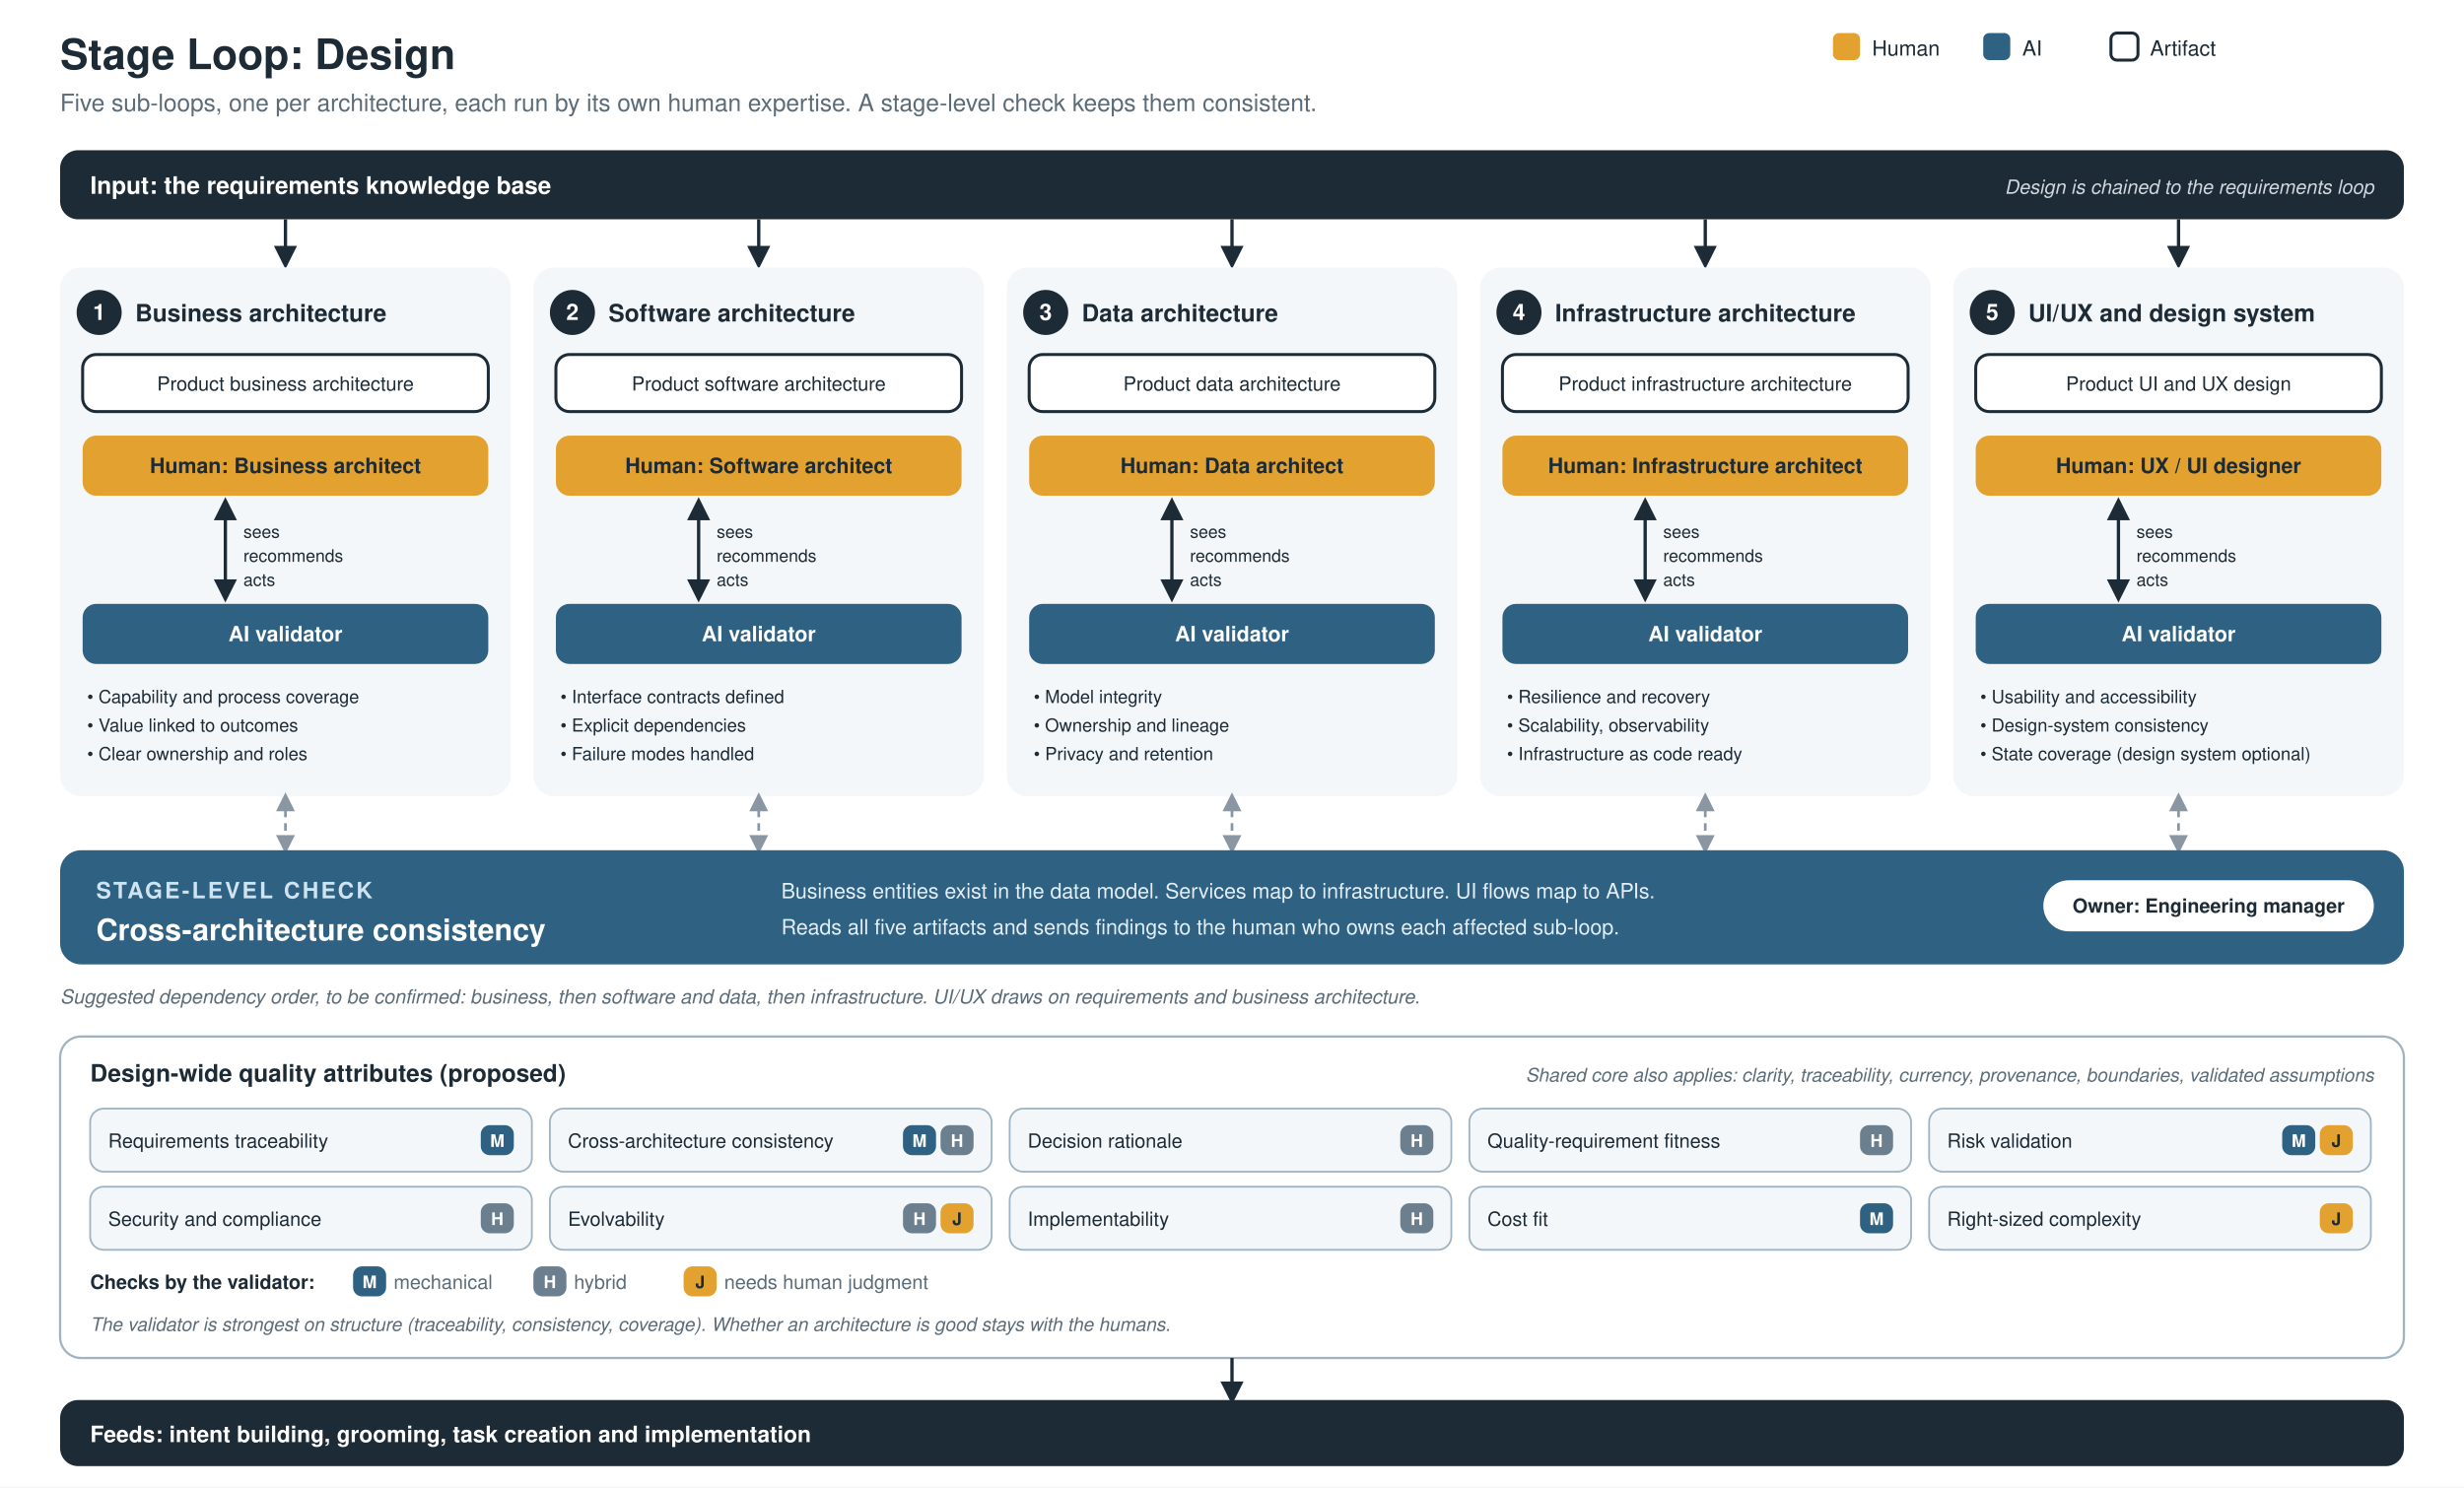
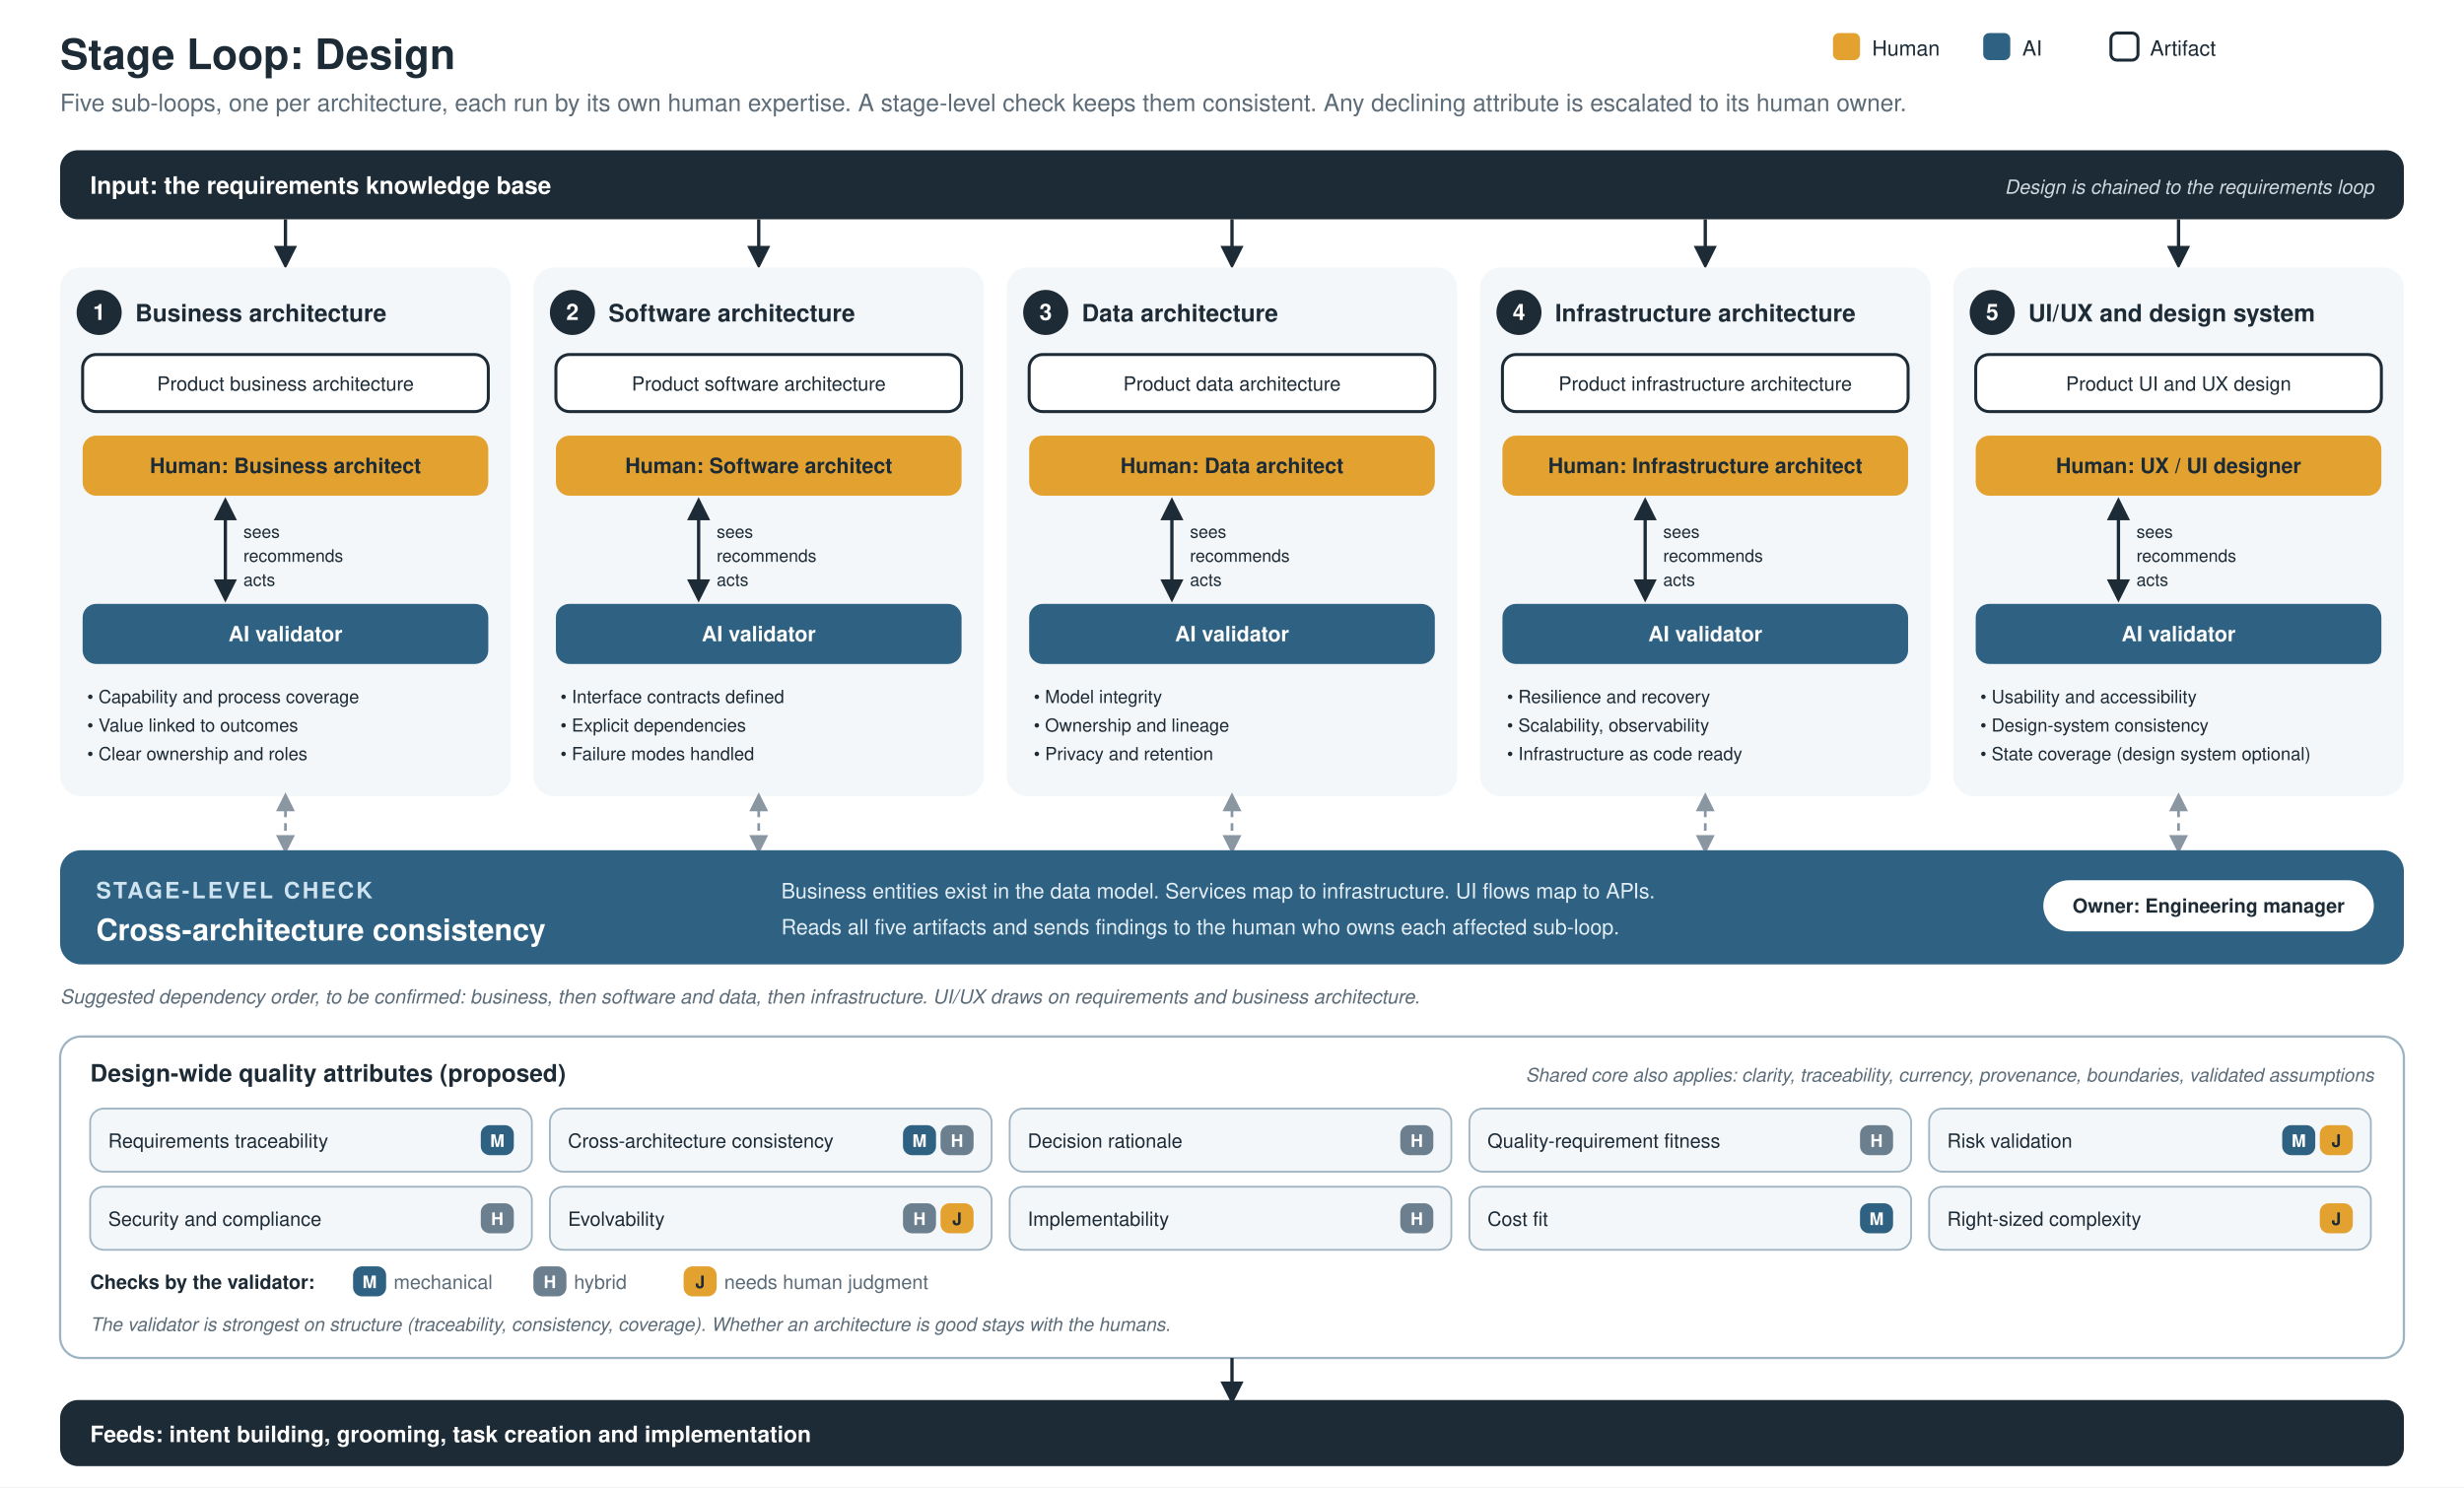
<svg xmlns="http://www.w3.org/2000/svg" viewBox="0 0 1640 990" width="1640" height="990" font-family="Helvetica Neue, Helvetica, Arial, sans-serif">
  <defs>
    <marker id="ah" viewBox="0 0 10 10" refX="8" refY="5" markerWidth="7" markerHeight="7" orient="auto-start-reverse">
      <path d="M0,0 L10,5 L0,10 z" fill="#1d2b36" />
    </marker>
    <marker id="ahg" viewBox="0 0 10 10" refX="8" refY="5" markerWidth="7" markerHeight="7" orient="auto-start-reverse">
      <path d="M0,0 L10,5 L0,10 z" fill="#8a97a3" />
    </marker>
  </defs>
  <rect width="1640" height="990" fill="#ffffff" />
  <text x="40" y="46" font-size="28" font-weight="700" fill="#1d2b36">Stage Loop: Design</text>
-   <text x="40" y="74" font-size="16" fill="#5b6b78">Five sub-loops, one per architecture, each run by its own human expertise. A stage-level check keeps them consistent.</text>
+   <text x="40" y="74" font-size="16" fill="#5b6b78">Five sub-loops, one per architecture, each run by its own human expertise. A stage-level check keeps them consistent. Any declining attribute is escalated to its human owner.</text>
  <rect x="1220" y="22" width="18" height="18" rx="4" fill="#E3A230" />
  <text x="1246" y="37" font-size="14" fill="#1d2b36">Human</text>
  <rect x="1320" y="22" width="18" height="18" rx="4" fill="#2E6182" />
  <text x="1346" y="37" font-size="14" fill="#1d2b36">AI</text>
  <rect x="1405" y="22" width="18" height="18" rx="4" fill="#fff" stroke="#1d2b36" stroke-width="2" />
  <text x="1431" y="37" font-size="14" fill="#1d2b36">Artifact</text>
  <rect x="40" y="100" width="1560" height="46" rx="12" fill="#1d2b36" />
  <text x="60" y="129" font-size="16" fill="#fff" text-anchor="start" font-weight="700">Input: the requirements knowledge base</text>
  <text x="1580" y="129" font-size="13" fill="#cfd8df" text-anchor="end" font-style="italic">Design is chained to the requirements loop</text>
  <line x1="190" y1="146" x2="190" y2="176" stroke="#1d2b36" stroke-width="2.2" marker-end="url(#ah)" />
  <rect x="40" y="178" width="300" height="352" rx="14" fill="#f4f7f9" />
  <circle cx="66" cy="208" r="15" fill="#1d2b36" />
  <text x="66" y="213" font-size="15" font-weight="700" fill="#fff" text-anchor="middle">1</text>
  <text x="90" y="214" font-size="16" fill="#1d2b36" text-anchor="start" font-weight="700">Business architecture</text>
  <rect x="55" y="236" width="270" height="38" rx="9" fill="#fff" stroke="#1d2b36" stroke-width="2" />
  <text x="190" y="260" font-size="13" fill="#1d2b36" text-anchor="middle">Product business architecture</text>
  <rect x="55" y="290" width="270" height="40" rx="9" fill="#E3A230" />
  <text x="190.0" y="314.9" font-size="14" fill="#1d2b36" text-anchor="middle" font-weight="700">Human: Business architect</text>
  <line x1="150" y1="334" x2="150" y2="398" stroke="#1d2b36" stroke-width="2.2" marker-start="url(#ah)" marker-end="url(#ah)" />
  <text x="162" y="358" font-size="11.5" fill="#1d2b36" text-anchor="start">sees</text>
  <text x="162" y="374" font-size="11.5" fill="#1d2b36" text-anchor="start">recommends</text>
  <text x="162" y="390" font-size="11.5" fill="#1d2b36" text-anchor="start">acts</text>
  <rect x="55" y="402" width="270" height="40" rx="9" fill="#2E6182" />
  <text x="190.0" y="426.9" font-size="14" fill="#fff" text-anchor="middle" font-weight="700">AI validator</text>
  <text x="58" y="468" font-size="12" fill="#1d2b36" text-anchor="start">• Capability and process coverage</text>
  <text x="58" y="487" font-size="12" fill="#1d2b36" text-anchor="start">• Value linked to outcomes</text>
  <text x="58" y="506" font-size="12" fill="#1d2b36" text-anchor="start">• Clear ownership and roles</text>
  <line x1="505" y1="146" x2="505" y2="176" stroke="#1d2b36" stroke-width="2.2" marker-end="url(#ah)" />
  <rect x="355" y="178" width="300" height="352" rx="14" fill="#f4f7f9" />
  <circle cx="381" cy="208" r="15" fill="#1d2b36" />
  <text x="381" y="213" font-size="15" font-weight="700" fill="#fff" text-anchor="middle">2</text>
  <text x="405" y="214" font-size="16" fill="#1d2b36" text-anchor="start" font-weight="700">Software architecture</text>
  <rect x="370" y="236" width="270" height="38" rx="9" fill="#fff" stroke="#1d2b36" stroke-width="2" />
  <text x="505" y="260" font-size="13" fill="#1d2b36" text-anchor="middle">Product software architecture</text>
  <rect x="370" y="290" width="270" height="40" rx="9" fill="#E3A230" />
  <text x="505.0" y="314.9" font-size="14" fill="#1d2b36" text-anchor="middle" font-weight="700">Human: Software architect</text>
  <line x1="465" y1="334" x2="465" y2="398" stroke="#1d2b36" stroke-width="2.2" marker-start="url(#ah)" marker-end="url(#ah)" />
  <text x="477" y="358" font-size="11.5" fill="#1d2b36" text-anchor="start">sees</text>
  <text x="477" y="374" font-size="11.5" fill="#1d2b36" text-anchor="start">recommends</text>
  <text x="477" y="390" font-size="11.5" fill="#1d2b36" text-anchor="start">acts</text>
  <rect x="370" y="402" width="270" height="40" rx="9" fill="#2E6182" />
  <text x="505.0" y="426.9" font-size="14" fill="#fff" text-anchor="middle" font-weight="700">AI validator</text>
  <text x="373" y="468" font-size="12" fill="#1d2b36" text-anchor="start">• Interface contracts defined</text>
  <text x="373" y="487" font-size="12" fill="#1d2b36" text-anchor="start">• Explicit dependencies</text>
  <text x="373" y="506" font-size="12" fill="#1d2b36" text-anchor="start">• Failure modes handled</text>
  <line x1="820" y1="146" x2="820" y2="176" stroke="#1d2b36" stroke-width="2.2" marker-end="url(#ah)" />
  <rect x="670" y="178" width="300" height="352" rx="14" fill="#f4f7f9" />
  <circle cx="696" cy="208" r="15" fill="#1d2b36" />
  <text x="696" y="213" font-size="15" font-weight="700" fill="#fff" text-anchor="middle">3</text>
  <text x="720" y="214" font-size="16" fill="#1d2b36" text-anchor="start" font-weight="700">Data architecture</text>
  <rect x="685" y="236" width="270" height="38" rx="9" fill="#fff" stroke="#1d2b36" stroke-width="2" />
  <text x="820" y="260" font-size="13" fill="#1d2b36" text-anchor="middle">Product data architecture</text>
  <rect x="685" y="290" width="270" height="40" rx="9" fill="#E3A230" />
  <text x="820.0" y="314.9" font-size="14" fill="#1d2b36" text-anchor="middle" font-weight="700">Human: Data architect</text>
  <line x1="780" y1="334" x2="780" y2="398" stroke="#1d2b36" stroke-width="2.2" marker-start="url(#ah)" marker-end="url(#ah)" />
  <text x="792" y="358" font-size="11.5" fill="#1d2b36" text-anchor="start">sees</text>
  <text x="792" y="374" font-size="11.5" fill="#1d2b36" text-anchor="start">recommends</text>
  <text x="792" y="390" font-size="11.5" fill="#1d2b36" text-anchor="start">acts</text>
  <rect x="685" y="402" width="270" height="40" rx="9" fill="#2E6182" />
  <text x="820.0" y="426.9" font-size="14" fill="#fff" text-anchor="middle" font-weight="700">AI validator</text>
  <text x="688" y="468" font-size="12" fill="#1d2b36" text-anchor="start">• Model integrity</text>
  <text x="688" y="487" font-size="12" fill="#1d2b36" text-anchor="start">• Ownership and lineage</text>
  <text x="688" y="506" font-size="12" fill="#1d2b36" text-anchor="start">• Privacy and retention</text>
  <line x1="1135" y1="146" x2="1135" y2="176" stroke="#1d2b36" stroke-width="2.2" marker-end="url(#ah)" />
  <rect x="985" y="178" width="300" height="352" rx="14" fill="#f4f7f9" />
  <circle cx="1011" cy="208" r="15" fill="#1d2b36" />
  <text x="1011" y="213" font-size="15" font-weight="700" fill="#fff" text-anchor="middle">4</text>
  <text x="1035" y="214" font-size="16" fill="#1d2b36" text-anchor="start" font-weight="700">Infrastructure architecture</text>
  <rect x="1000" y="236" width="270" height="38" rx="9" fill="#fff" stroke="#1d2b36" stroke-width="2" />
  <text x="1135" y="260" font-size="13" fill="#1d2b36" text-anchor="middle">Product infrastructure architecture</text>
  <rect x="1000" y="290" width="270" height="40" rx="9" fill="#E3A230" />
  <text x="1135.0" y="314.9" font-size="14" fill="#1d2b36" text-anchor="middle" font-weight="700">Human: Infrastructure architect</text>
  <line x1="1095" y1="334" x2="1095" y2="398" stroke="#1d2b36" stroke-width="2.2" marker-start="url(#ah)" marker-end="url(#ah)" />
  <text x="1107" y="358" font-size="11.5" fill="#1d2b36" text-anchor="start">sees</text>
  <text x="1107" y="374" font-size="11.5" fill="#1d2b36" text-anchor="start">recommends</text>
  <text x="1107" y="390" font-size="11.5" fill="#1d2b36" text-anchor="start">acts</text>
  <rect x="1000" y="402" width="270" height="40" rx="9" fill="#2E6182" />
  <text x="1135.0" y="426.9" font-size="14" fill="#fff" text-anchor="middle" font-weight="700">AI validator</text>
  <text x="1003" y="468" font-size="12" fill="#1d2b36" text-anchor="start">• Resilience and recovery</text>
  <text x="1003" y="487" font-size="12" fill="#1d2b36" text-anchor="start">• Scalability, observability</text>
  <text x="1003" y="506" font-size="12" fill="#1d2b36" text-anchor="start">• Infrastructure as code ready</text>
  <line x1="1450" y1="146" x2="1450" y2="176" stroke="#1d2b36" stroke-width="2.2" marker-end="url(#ah)" />
  <rect x="1300" y="178" width="300" height="352" rx="14" fill="#f4f7f9" />
  <circle cx="1326" cy="208" r="15" fill="#1d2b36" />
  <text x="1326" y="213" font-size="15" font-weight="700" fill="#fff" text-anchor="middle">5</text>
  <text x="1350" y="214" font-size="16" fill="#1d2b36" text-anchor="start" font-weight="700">UI/UX and design system</text>
  <rect x="1315" y="236" width="270" height="38" rx="9" fill="#fff" stroke="#1d2b36" stroke-width="2" />
  <text x="1450" y="260" font-size="13" fill="#1d2b36" text-anchor="middle">Product UI and UX design</text>
  <rect x="1315" y="290" width="270" height="40" rx="9" fill="#E3A230" />
  <text x="1450.0" y="314.9" font-size="14" fill="#1d2b36" text-anchor="middle" font-weight="700">Human: UX / UI designer</text>
  <line x1="1410" y1="334" x2="1410" y2="398" stroke="#1d2b36" stroke-width="2.2" marker-start="url(#ah)" marker-end="url(#ah)" />
  <text x="1422" y="358" font-size="11.5" fill="#1d2b36" text-anchor="start">sees</text>
  <text x="1422" y="374" font-size="11.5" fill="#1d2b36" text-anchor="start">recommends</text>
  <text x="1422" y="390" font-size="11.5" fill="#1d2b36" text-anchor="start">acts</text>
  <rect x="1315" y="402" width="270" height="40" rx="9" fill="#2E6182" />
  <text x="1450.0" y="426.9" font-size="14" fill="#fff" text-anchor="middle" font-weight="700">AI validator</text>
  <text x="1318" y="468" font-size="12" fill="#1d2b36" text-anchor="start">• Usability and accessibility</text>
  <text x="1318" y="487" font-size="12" fill="#1d2b36" text-anchor="start">• Design-system consistency</text>
  <text x="1318" y="506" font-size="12" fill="#1d2b36" text-anchor="start">• State coverage (design system optional)</text>
  <line x1="190" y1="530" x2="190" y2="566" stroke="#8a97a3" stroke-width="1.8" marker-start="url(#ahg)" marker-end="url(#ahg)" stroke-dasharray="5 4" />
  <line x1="505" y1="530" x2="505" y2="566" stroke="#8a97a3" stroke-width="1.8" marker-start="url(#ahg)" marker-end="url(#ahg)" stroke-dasharray="5 4" />
  <line x1="820" y1="530" x2="820" y2="566" stroke="#8a97a3" stroke-width="1.8" marker-start="url(#ahg)" marker-end="url(#ahg)" stroke-dasharray="5 4" />
  <line x1="1135" y1="530" x2="1135" y2="566" stroke="#8a97a3" stroke-width="1.8" marker-start="url(#ahg)" marker-end="url(#ahg)" stroke-dasharray="5 4" />
  <line x1="1450" y1="530" x2="1450" y2="566" stroke="#8a97a3" stroke-width="1.8" marker-start="url(#ahg)" marker-end="url(#ahg)" stroke-dasharray="5 4" />
  <rect x="40" y="566" width="1560" height="76" rx="14" fill="#2E6182" />
  <text x="64" y="598" font-size="15" fill="#cfe3f0" text-anchor="start" font-weight="700" letter-spacing="1.5">STAGE-LEVEL CHECK</text>
  <text x="64" y="626" font-size="20" fill="#fff" text-anchor="start" font-weight="700">Cross-architecture consistency</text>
  <text x="520" y="598" font-size="14" fill="#e3eef6" text-anchor="start">Business entities exist in the data model. Services map to infrastructure. UI flows map to APIs.</text>
  <text x="520" y="622" font-size="14" fill="#e3eef6" text-anchor="start">Reads all five artifacts and sends findings to the human who owns each affected sub-loop.</text>
  <rect x="1360" y="586" width="220" height="34" rx="17" fill="#fff" />
  <text x="1470.0" y="607.55" font-size="13" fill="#1d2b36" text-anchor="middle" font-weight="700">Owner: Engineering manager</text>
  <text x="40" y="668" font-size="13" fill="#5b6b78" text-anchor="start" font-style="italic">Suggested dependency order, to be confirmed: business, then software and data, then infrastructure. UI/UX draws on requirements and business architecture.</text>
  <rect x="40" y="690" width="1560" height="214" rx="14" fill="#fff" stroke="#9fb4c3" stroke-width="1.5" />
  <text x="60" y="720" font-size="16" fill="#1d2b36" text-anchor="start" font-weight="700">Design-wide quality attributes (proposed)</text>
  <text x="1580" y="720" font-size="12.5" fill="#5b6b78" text-anchor="end" font-style="italic">Shared core also applies: clarity, traceability, currency, provenance, boundaries, validated assumptions</text>
  <rect x="60" y="738" width="294" height="42" rx="9" fill="#f4f7f9" stroke="#9fb4c3" stroke-width="1.2" />
  <text x="72" y="764" font-size="13" fill="#1d2b36" text-anchor="start">Requirements traceability</text>
  <rect x="320" y="749" width="22" height="20" rx="6" fill="#2E6182" />
  <text x="331" y="763.5" font-size="11.5" fill="#fff" text-anchor="middle" font-weight="700">M</text>
  <rect x="366" y="738" width="294" height="42" rx="9" fill="#f4f7f9" stroke="#9fb4c3" stroke-width="1.2" />
  <text x="378" y="764" font-size="13" fill="#1d2b36" text-anchor="start">Cross-architecture consistency</text>
  <rect x="601" y="749" width="22" height="20" rx="6" fill="#2E6182" />
  <text x="612" y="763.5" font-size="11.5" fill="#fff" text-anchor="middle" font-weight="700">M</text>
  <rect x="626" y="749" width="22" height="20" rx="6" fill="#6b7f8f" />
  <text x="637" y="763.5" font-size="11.5" fill="#fff" text-anchor="middle" font-weight="700">H</text>
  <rect x="672" y="738" width="294" height="42" rx="9" fill="#f4f7f9" stroke="#9fb4c3" stroke-width="1.2" />
  <text x="684" y="764" font-size="13" fill="#1d2b36" text-anchor="start">Decision rationale</text>
  <rect x="932" y="749" width="22" height="20" rx="6" fill="#6b7f8f" />
  <text x="943" y="763.5" font-size="11.5" fill="#fff" text-anchor="middle" font-weight="700">H</text>
  <rect x="978" y="738" width="294" height="42" rx="9" fill="#f4f7f9" stroke="#9fb4c3" stroke-width="1.2" />
  <text x="990" y="764" font-size="13" fill="#1d2b36" text-anchor="start">Quality-requirement fitness</text>
  <rect x="1238" y="749" width="22" height="20" rx="6" fill="#6b7f8f" />
  <text x="1249" y="763.5" font-size="11.5" fill="#fff" text-anchor="middle" font-weight="700">H</text>
  <rect x="1284" y="738" width="294" height="42" rx="9" fill="#f4f7f9" stroke="#9fb4c3" stroke-width="1.2" />
  <text x="1296" y="764" font-size="13" fill="#1d2b36" text-anchor="start">Risk validation</text>
  <rect x="1519" y="749" width="22" height="20" rx="6" fill="#2E6182" />
  <text x="1530" y="763.5" font-size="11.5" fill="#fff" text-anchor="middle" font-weight="700">M</text>
  <rect x="1544" y="749" width="22" height="20" rx="6" fill="#E3A230" />
  <text x="1555" y="763.5" font-size="11.5" fill="#1d2b36" text-anchor="middle" font-weight="700">J</text>
  <rect x="60" y="790" width="294" height="42" rx="9" fill="#f4f7f9" stroke="#9fb4c3" stroke-width="1.2" />
  <text x="72" y="816" font-size="13" fill="#1d2b36" text-anchor="start">Security and compliance</text>
  <rect x="320" y="801" width="22" height="20" rx="6" fill="#6b7f8f" />
  <text x="331" y="815.5" font-size="11.5" fill="#fff" text-anchor="middle" font-weight="700">H</text>
  <rect x="366" y="790" width="294" height="42" rx="9" fill="#f4f7f9" stroke="#9fb4c3" stroke-width="1.2" />
  <text x="378" y="816" font-size="13" fill="#1d2b36" text-anchor="start">Evolvability</text>
  <rect x="601" y="801" width="22" height="20" rx="6" fill="#6b7f8f" />
  <text x="612" y="815.5" font-size="11.5" fill="#fff" text-anchor="middle" font-weight="700">H</text>
  <rect x="626" y="801" width="22" height="20" rx="6" fill="#E3A230" />
  <text x="637" y="815.5" font-size="11.5" fill="#1d2b36" text-anchor="middle" font-weight="700">J</text>
  <rect x="672" y="790" width="294" height="42" rx="9" fill="#f4f7f9" stroke="#9fb4c3" stroke-width="1.2" />
  <text x="684" y="816" font-size="13" fill="#1d2b36" text-anchor="start">Implementability</text>
  <rect x="932" y="801" width="22" height="20" rx="6" fill="#6b7f8f" />
  <text x="943" y="815.5" font-size="11.5" fill="#fff" text-anchor="middle" font-weight="700">H</text>
  <rect x="978" y="790" width="294" height="42" rx="9" fill="#f4f7f9" stroke="#9fb4c3" stroke-width="1.2" />
  <text x="990" y="816" font-size="13" fill="#1d2b36" text-anchor="start">Cost fit</text>
  <rect x="1238" y="801" width="22" height="20" rx="6" fill="#2E6182" />
  <text x="1249" y="815.5" font-size="11.5" fill="#fff" text-anchor="middle" font-weight="700">M</text>
  <rect x="1284" y="790" width="294" height="42" rx="9" fill="#f4f7f9" stroke="#9fb4c3" stroke-width="1.2" />
  <text x="1296" y="816" font-size="13" fill="#1d2b36" text-anchor="start">Right-sized complexity</text>
  <rect x="1544" y="801" width="22" height="20" rx="6" fill="#E3A230" />
  <text x="1555" y="815.5" font-size="11.5" fill="#1d2b36" text-anchor="middle" font-weight="700">J</text>
  <text x="60" y="858" font-size="13" fill="#1d2b36" text-anchor="start" font-weight="700">Checks by the validator:</text>
  <rect x="235" y="843" width="22" height="20" rx="6" fill="#2E6182" />
  <text x="246" y="857.5" font-size="11.5" fill="#fff" text-anchor="middle" font-weight="700">M</text>
  <text x="262" y="858" font-size="13" fill="#5b6b78" text-anchor="start">mechanical</text>
  <rect x="355" y="843" width="22" height="20" rx="6" fill="#6b7f8f" />
  <text x="366" y="857.5" font-size="11.5" fill="#fff" text-anchor="middle" font-weight="700">H</text>
  <text x="382" y="858" font-size="13" fill="#5b6b78" text-anchor="start">hybrid</text>
  <rect x="455" y="843" width="22" height="20" rx="6" fill="#E3A230" />
  <text x="466" y="857.5" font-size="11.5" fill="#1d2b36" text-anchor="middle" font-weight="700">J</text>
  <text x="482" y="858" font-size="13" fill="#5b6b78" text-anchor="start">needs human judgment</text>
  <text x="60" y="886" font-size="12.5" fill="#5b6b78" text-anchor="start" font-style="italic">The validator is strongest on structure (traceability, consistency, coverage). Whether an architecture is good stays with the humans.</text>
  <line x1="820" y1="904" x2="820" y2="932" stroke="#1d2b36" stroke-width="2.2" marker-end="url(#ah)" />
  <rect x="40" y="932" width="1560" height="44" rx="12" fill="#1d2b36" />
  <text x="60" y="960" font-size="15" fill="#fff" text-anchor="start" font-weight="700">Feeds: intent building, grooming, task creation and implementation</text>
</svg>
